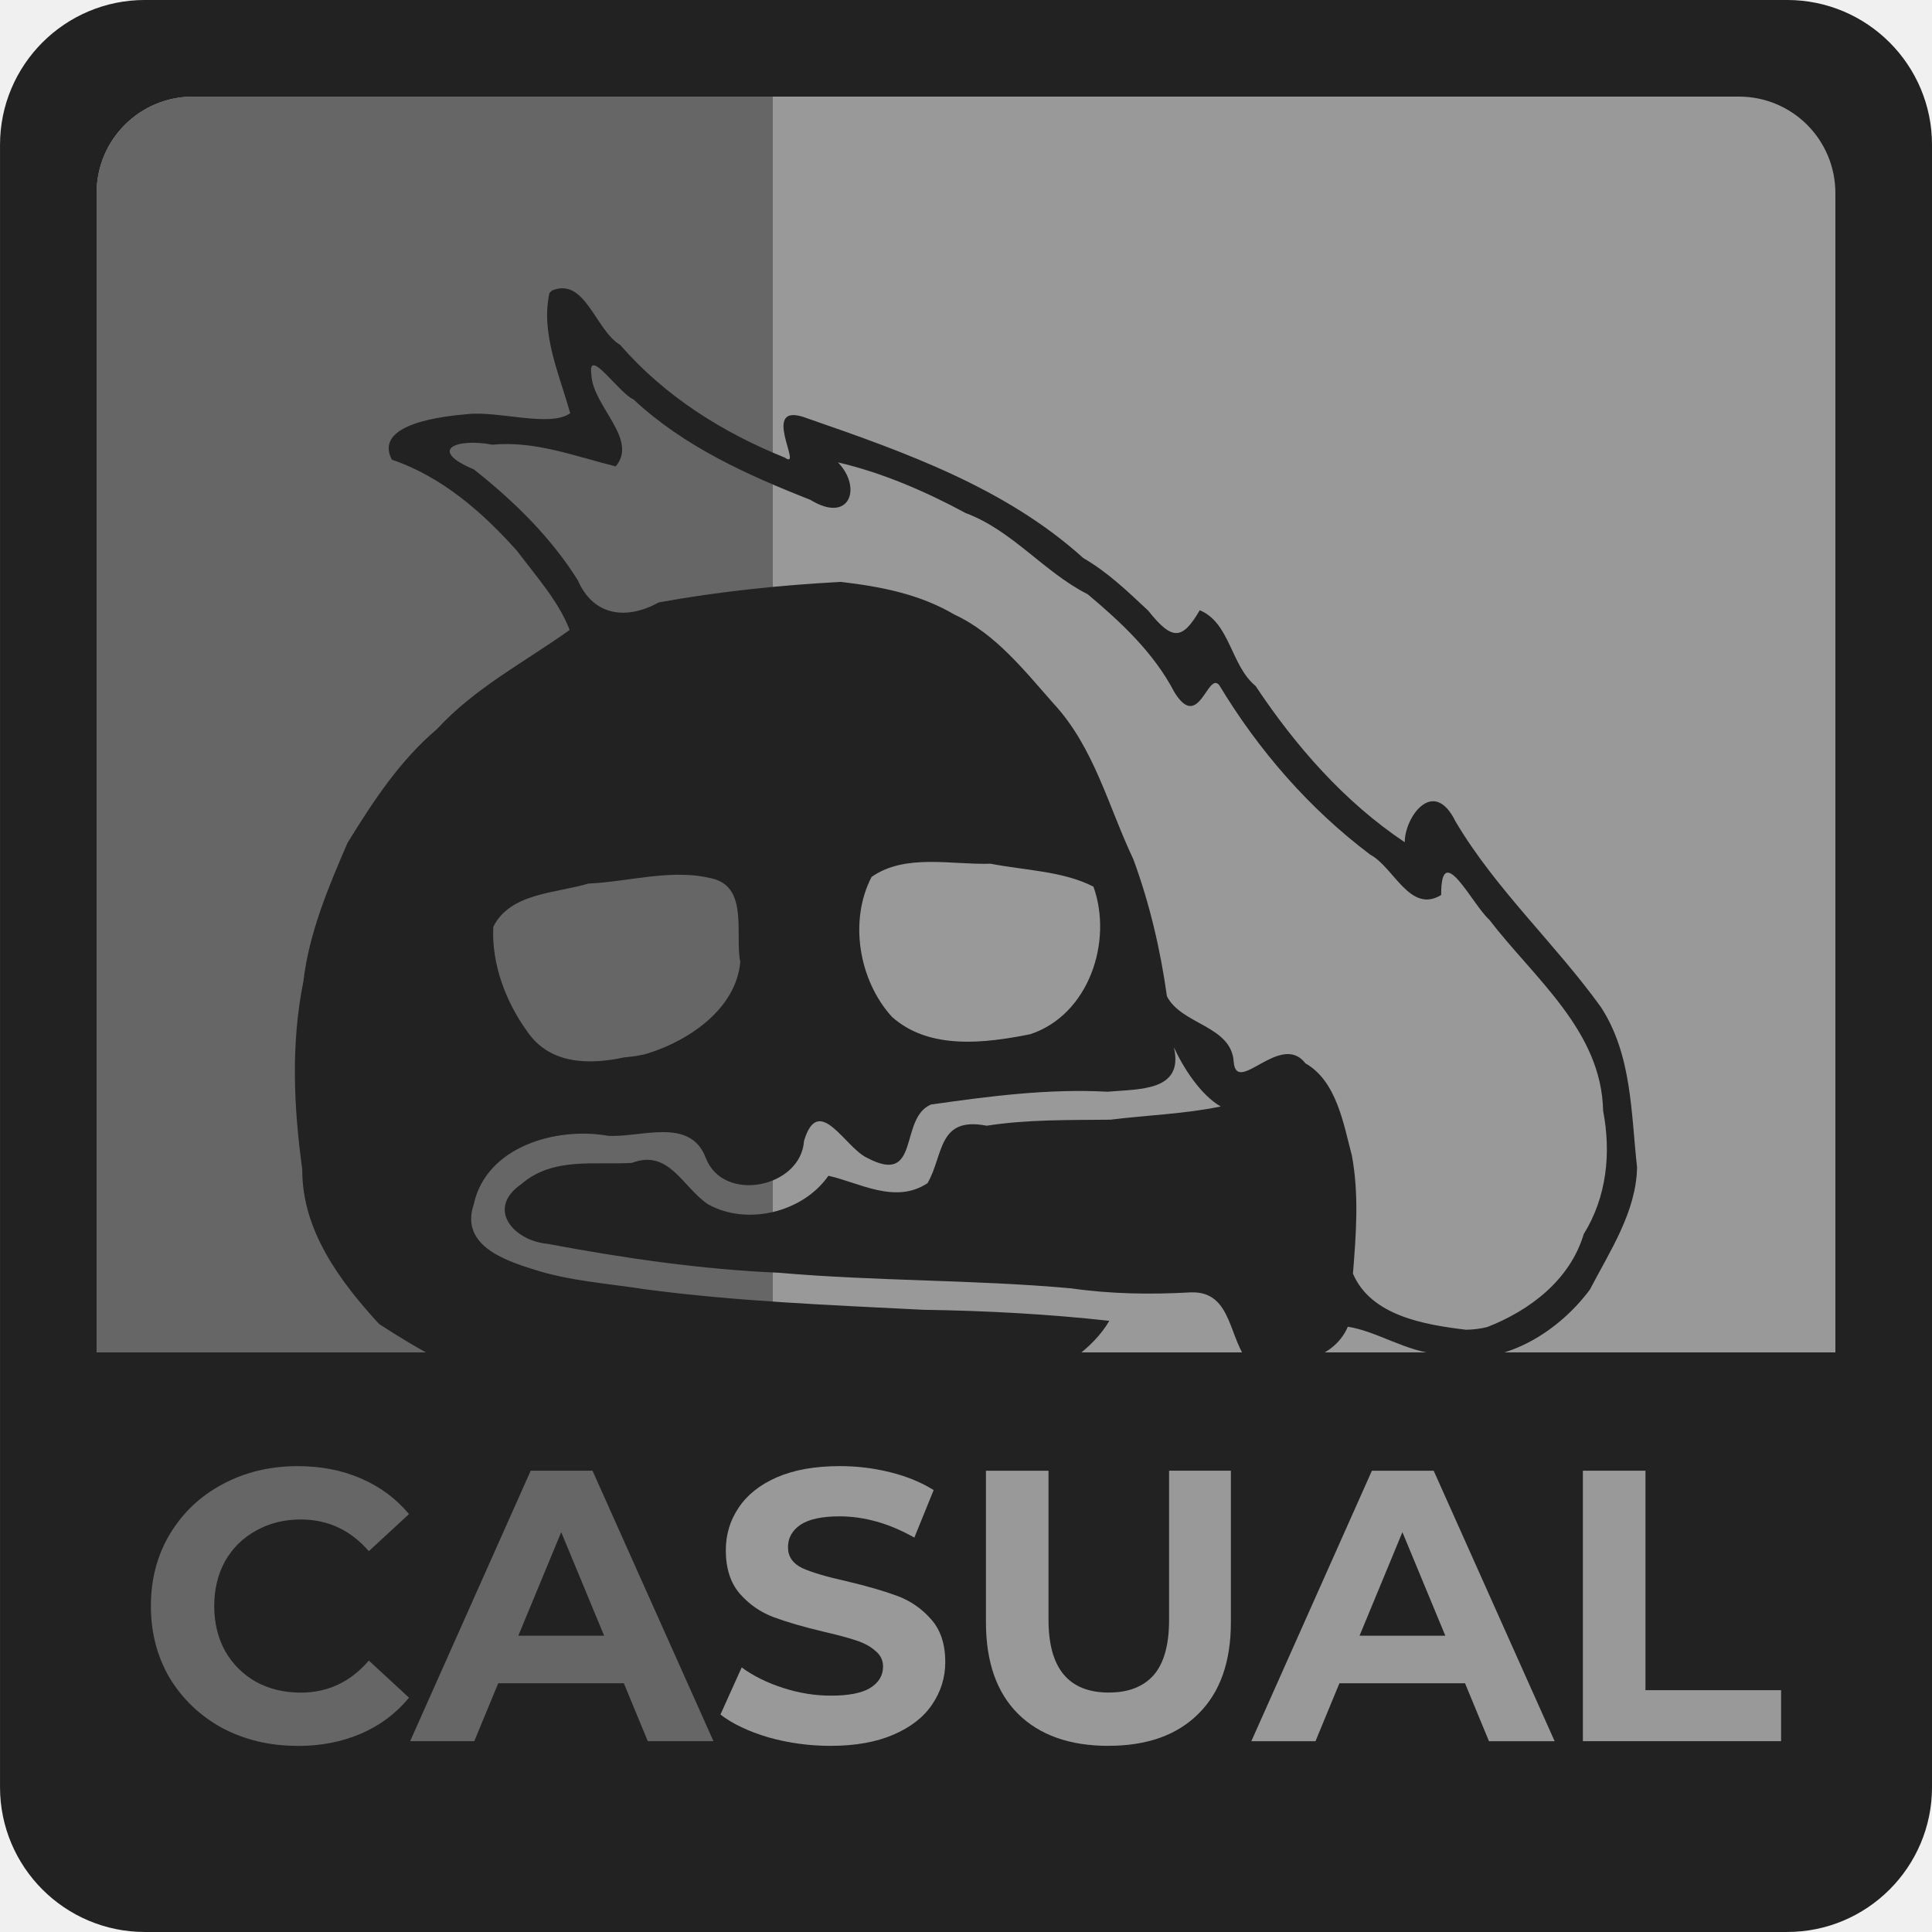
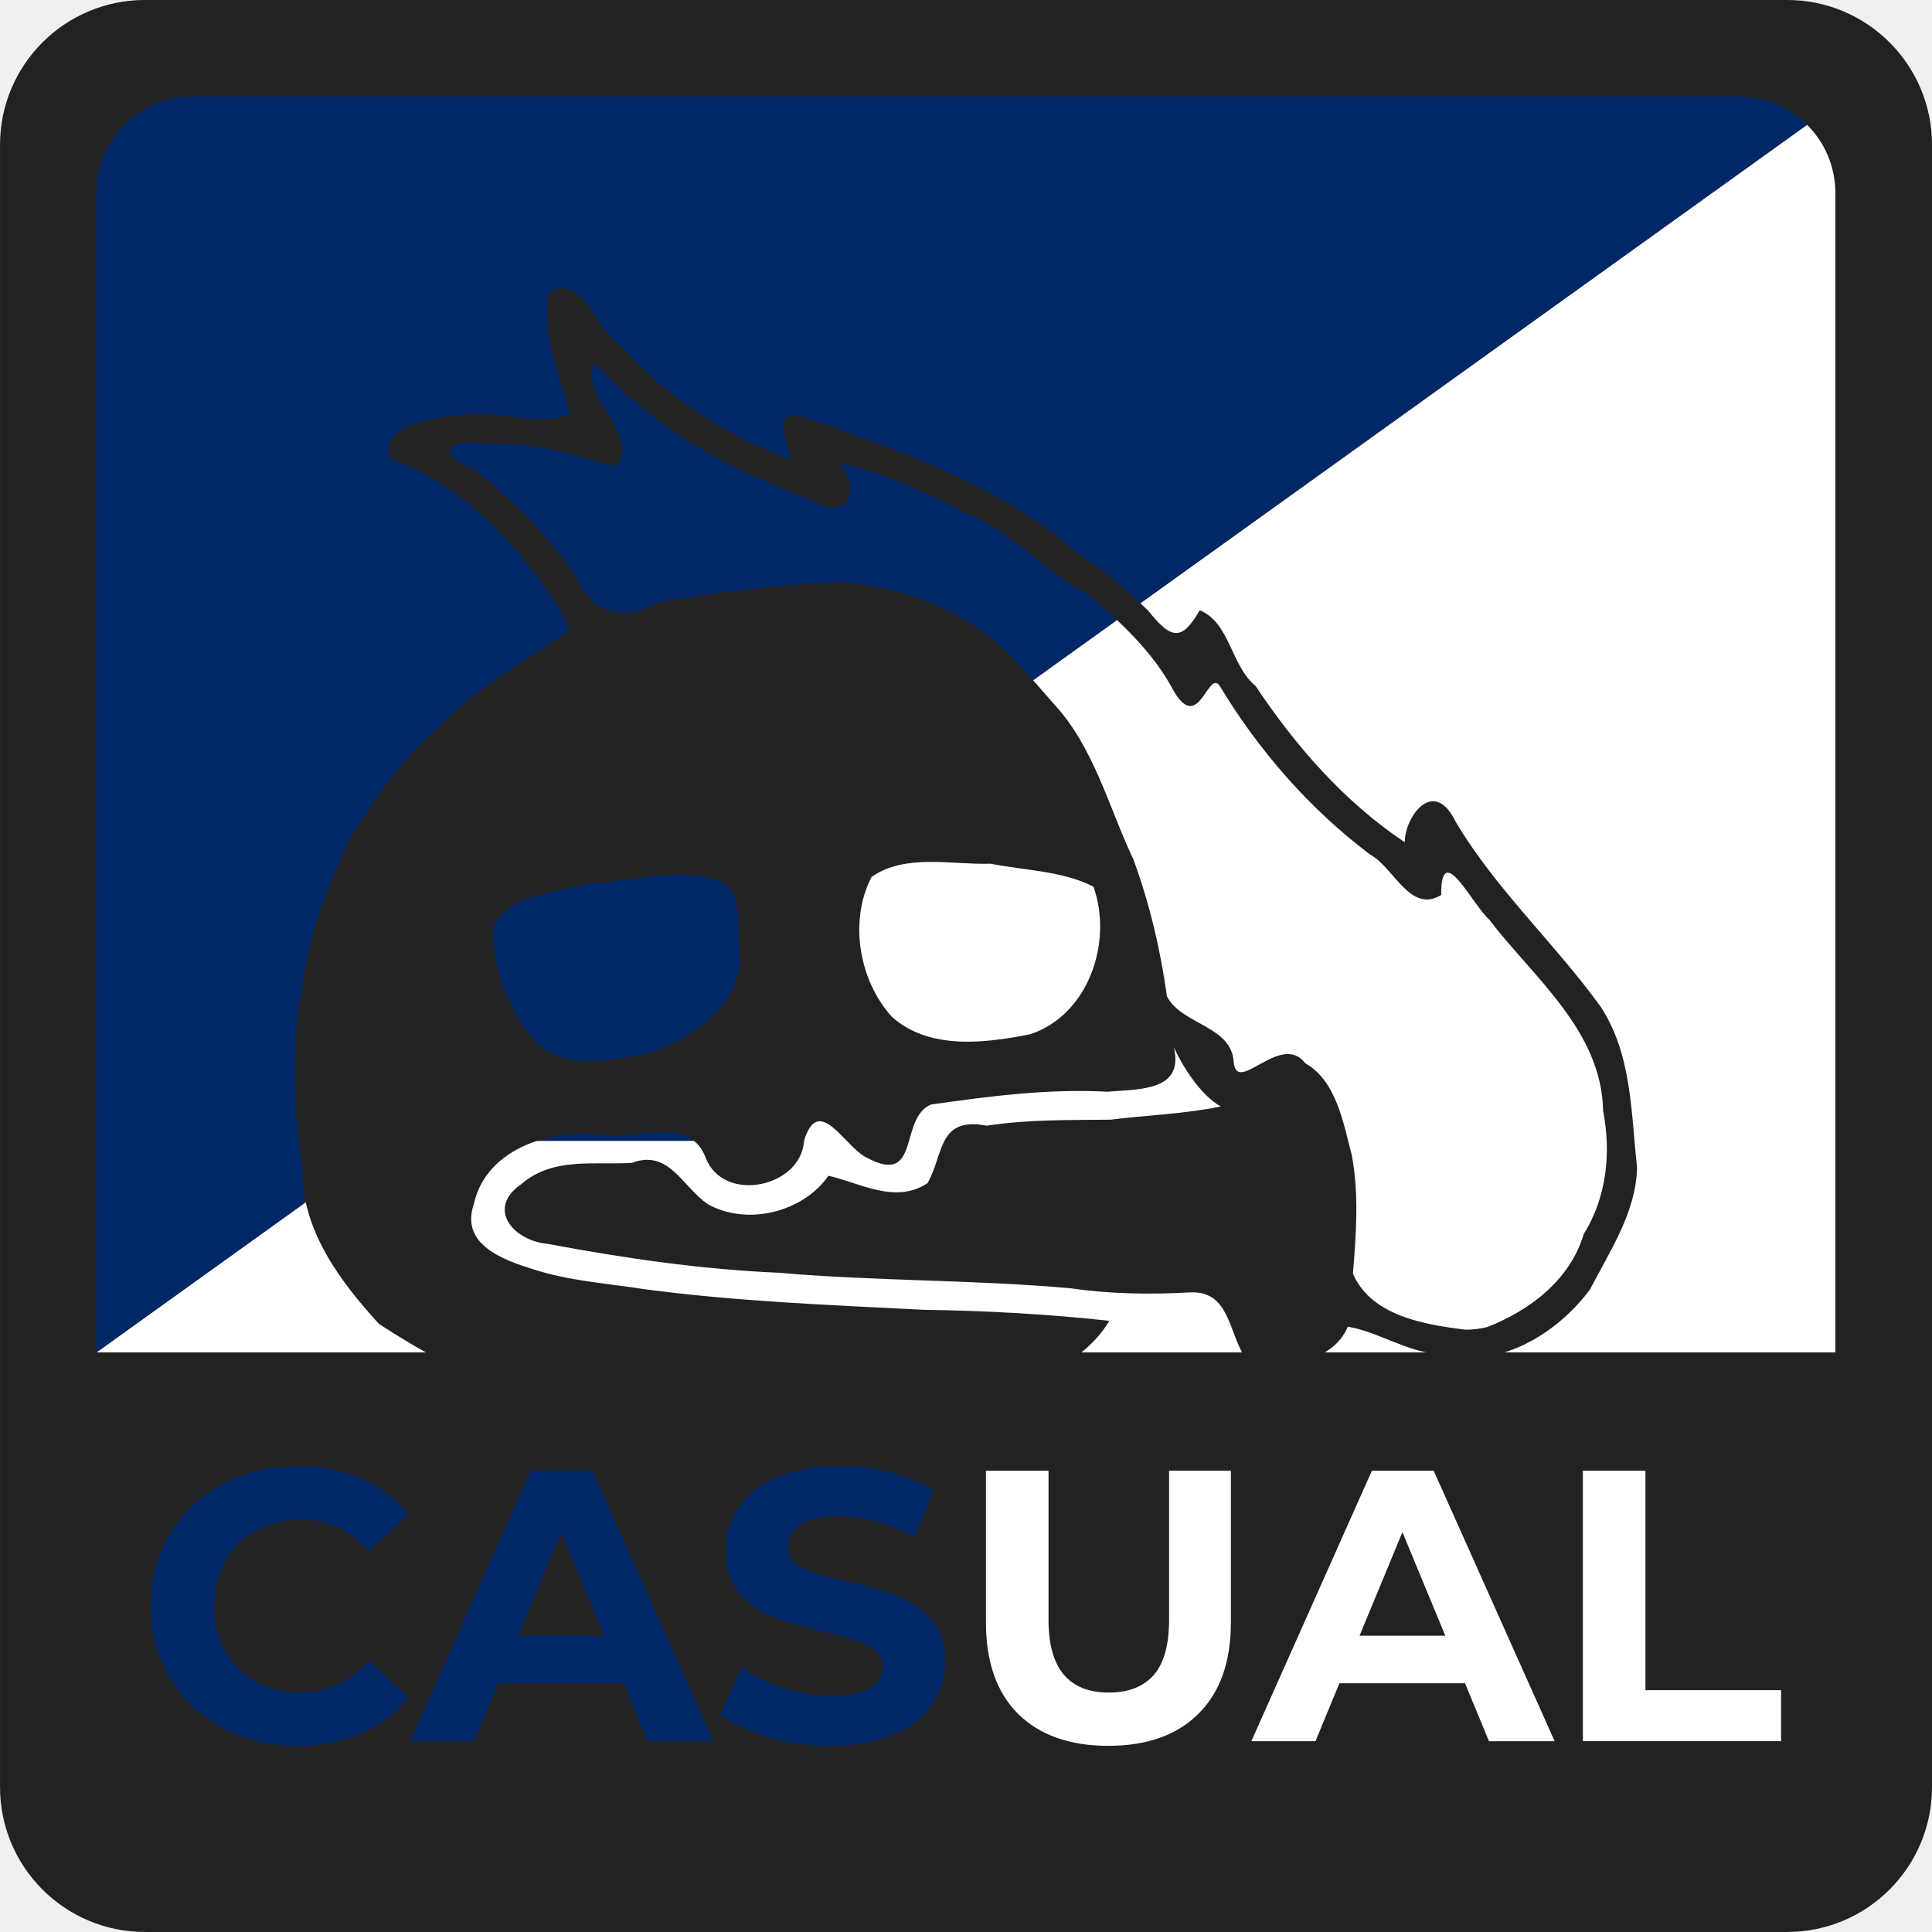
<svg xmlns="http://www.w3.org/2000/svg" xmlns:ns1="http://www.openswatchbook.org/uri/2009/osb" width="200" height="200" viewBox="0 0 52.917 52.917" version="1.1" id="svg8">
  <defs id="defs2">
    <rect x="-28.812" y="30.683" width="57.436" height="17.493" id="rect880" />
    <rect x="-74.613" y="-26.988" width="74.613" height="34.925" id="rect973" />
    <rect x="-255.23" y="125.834" width="102.525" height="46.959" id="rect873" />
    <linearGradient id="linearGradient3288" ns1:paint="solid">
      <stop style="stop-color:#000000;stop-opacity:1;" offset="0" id="stop3286" />
    </linearGradient>
    <linearGradient id="linearGradient1364" ns1:paint="solid">
      <stop style="stop-color:#ffffff;stop-opacity:1;" offset="0" id="stop1362" />
    </linearGradient>
    <rect x="293.803" y="272.59" width="25.456" height="37.83" id="rect1056" />
    <rect x="222.739" y="266.226" width="47.376" height="54.094" id="rect1050" />
    <rect x="139.3" y="246.427" width="58.336" height="48.79" id="rect1044" />
    <rect x="131.168" y="203.647" width="61.872" height="73.893" id="rect1038" />
    <rect x="81.671" y="193.04" width="63.64" height="55.508" id="rect1032" />
    <rect x="83.085" y="274.357" width="44.194" height="38.891" id="rect1026" />
    <rect x="3.536" y="269.054" width="65.761" height="53.387" id="rect1020" />
    <rect x="14.142" y="226.274" width="79.196" height="62.933" id="rect1014" />
    <rect x="11.314" y="171.827" width="36.416" height="51.619" id="rect1008" />
    <rect x="3.182" y="132.229" width="102.884" height="102.53" id="rect1002" />
  </defs>
  <g id="layer1" transform="translate(249.8045,-91.40947)">
    <rect y="91.409" x="-249.804" height="52.917" width="52.917" id="rect5238-5" style="fill:#222222;fill-opacity:1;fill-rule:nonzero;stroke:none;stroke-width:0.5;stroke-linecap:butt;stroke-linejoin:round;stroke-miterlimit:4;stroke-dasharray:none;stroke-dashoffset:0;stroke-opacity:0.909;paint-order:normal" rx="3.969" ry="3.969" />
  </g>
  <g id="layer2" style="display:inline">
-     <path id="rect5240-3" style="fill:#999999;fill-opacity:1;fill-rule:nonzero;stroke:none;stroke-width:0.5;stroke-linecap:butt;stroke-linejoin:round;stroke-miterlimit:4;stroke-dasharray:none;stroke-dashoffset:0;stroke-opacity:0.909;paint-order:normal" transform="translate(249.8045,-91.40947)" d="m -244.513,94.055 h 42.333 c 1.466,0 2.646,1.18 2.646,2.646 v 42.333 c 0,1.466 -1.18,2.646 -2.646,2.646 h -42.333 c -1.466,0 -2.646,-1.18 -2.646,-2.646 V 96.701 c 0,-1.466 1.18,-2.646 2.646,-2.646 z" />
-     <path id="path875" style="fill:#666666;fill-opacity:1;fill-rule:nonzero;stroke:none;stroke-width:0.5;stroke-linecap:butt;stroke-linejoin:round;stroke-miterlimit:4;stroke-dasharray:none;stroke-dashoffset:0;stroke-opacity:0.909;paint-order:normal" transform="translate(249.8045,-91.40947)" d="m -244.513,94.055 h 15.875 V 141.68 h -15.875 c -1.466,0 -2.646,-1.18 -2.646,-2.646 V 96.701 c 0,-1.466 1.18,-2.646 2.646,-2.646 z" />
+     <path id="rect5240-3" style="fill:#ffffff;fill-opacity:1;fill-rule:nonzero;stroke:none;stroke-width:0.5;stroke-linecap:butt;stroke-linejoin:round;stroke-miterlimit:4;stroke-dasharray:none;stroke-dashoffset:0;stroke-opacity:0.909;paint-order:normal" transform="translate(249.8045,-91.40947)" d="m -200.307,94.829 c 0.478,0.478 0.773,1.14 0.773,1.873 v 42.333 c 0,1.466 -1.18,2.646 -2.646,2.646 h -42.333 c -1.466,0 -2.646,-1.18 -2.646,-2.646 v -10.583 z" />
+     <path id="path864" style="fill:#002868;fill-opacity:1;fill-rule:nonzero;stroke:none;stroke-width:0.5;stroke-linecap:butt;stroke-linejoin:round;stroke-miterlimit:4;stroke-dasharray:none;stroke-dashoffset:0;stroke-opacity:0.909;paint-order:normal" d="m 5.286,2.64 h 42.333 c 0.733,0 1.394,0.295 1.873,0.773 L 2.64,37.036 V 5.286 C 2.64,3.82 3.82,2.64 5.286,2.64 Z" />
+     <rect style="fill:#002868;fill-opacity:1;stroke-width:1.265;stroke-linecap:round;paint-order:stroke fill markers" id="rect866" width="12.507" height="8.156" x="9.515" y="23.093" />
  </g>
  <g id="layer3" style="display:inline">
    <path id="path88810" style="fill:#222222;fill-opacity:1;stroke-width:1" d="m 15.116,7.959 c 0.908,-0.385 1.194,1.09 1.87,1.487 1.214,1.399 2.796,2.398 4.508,3.087 0.54,0.381 -0.747,-1.602 0.62,-1.074 2.67,0.925 5.426,1.9 7.557,3.826 0.675,0.391 1.209,0.909 1.776,1.438 0.651,0.818 0.928,0.827 1.414,-0.009 0.833,0.347 0.847,1.511 1.528,2.074 1.101,1.651 2.429,3.173 4.087,4.281 -0.007,-0.672 0.783,-1.813 1.392,-0.566 1.106,1.865 2.723,3.335 3.982,5.083 0.851,1.309 0.822,2.894 0.989,4.39 -0.025,1.223 -0.748,2.296 -1.293,3.347 -0.932,1.248 -2.55,2.209 -4.144,1.764 -0.876,-0.058 -1.686,-0.625 -2.485,-0.748 -0.418,0.978 -1.722,1.131 -2.66,1.03 -0.621,-0.613 -0.468,-2.018 -1.644,-1.971 -1.1,0.061 -2.187,0.046 -3.277,-0.111 -2.662,-0.24 -5.332,-0.193 -7.993,-0.426 -2.128,-0.091 -4.25,-0.399 -6.342,-0.792 -0.928,-0.081 -1.707,-0.962 -0.715,-1.642 0.861,-0.741 1.989,-0.515 3.02,-0.575 1.016,-0.39 1.387,0.661 2.084,1.132 1.067,0.597 2.602,0.225 3.3,-0.78 0.82,0.176 1.827,0.794 2.715,0.202 0.446,-0.77 0.272,-1.835 1.62,-1.573 1.127,-0.175 2.255,-0.152 3.388,-0.165 1.006,-0.125 2.033,-0.156 3.023,-0.362 -0.55,-0.311 -1.036,-1.077 -1.283,-1.62 0.282,1.213 -0.956,1.139 -1.82,1.216 -1.616,-0.088 -3.236,0.123 -4.834,0.351 -0.886,0.373 -0.273,2.244 -1.751,1.459 -0.604,-0.28 -1.326,-1.789 -1.726,-0.464 -0.083,1.281 -2.207,1.72 -2.69,0.469 -0.426,-1.132 -1.771,-0.555 -2.672,-0.607 -1.426,-0.254 -3.341,0.296 -3.683,1.873 -0.376,1.101 0.8,1.525 1.622,1.78 0.988,0.324 2.052,0.39 3.075,0.551 2.527,0.334 5.087,0.432 7.623,0.561 1.697,0.025 3.401,0.116 5.087,0.302 -0.445,0.764 -1.315,1.328 -2.157,1.684 -1.254,0.839 -2.832,0.645 -4.261,0.883 -1.719,0.032 -3.443,0.019 -5.162,-0.083 C 17.131,38.524 15.417,38.545 13.826,37.921 12.582,37.616 11.444,36.952 10.382,36.263 9.307,35.09 8.268,33.696 8.279,32.028 8.043,30.317 7.966,28.583 8.31,26.878 8.464,25.554 8.992,24.307 9.515,23.093 c 0.696,-1.135 1.436,-2.262 2.46,-3.129 1.031,-1.124 2.405,-1.836 3.627,-2.709 -0.292,-0.776 -0.923,-1.476 -1.435,-2.16 -0.95,-1.065 -2.062,-2.039 -3.435,-2.505 -0.511,-0.986 1.4,-1.189 2.078,-1.248 0.868,-0.091 2.247,0.37 2.808,-0.023 C 15.322,10.255 14.807,9.14 15.048,8.028 l 0.069,-0.069 m 2.661,20.882 c 1.13,-0.36 2.382,-1.226 2.498,-2.491 -0.149,-0.731 0.217,-1.995 -0.707,-2.271 -1.122,-0.309 -2.308,0.071 -3.454,0.122 -0.882,0.266 -2.138,0.251 -2.603,1.182 -0.056,1.004 0.341,2.059 0.927,2.866 0.616,0.907 1.689,0.92 2.663,0.712 0.228,-0.022 0.458,-0.048 0.677,-0.12 m 10.445,-0.516 c 1.597,-0.53 2.264,-2.538 1.725,-4.04 -0.834,-0.429 -1.881,-0.445 -2.816,-0.628 -1.07,0.035 -2.334,-0.286 -3.26,0.361 -0.626,1.199 -0.348,2.837 0.555,3.831 1.024,0.919 2.556,0.725 3.796,0.477 m 12.503,8.025 c 1.175,-0.458 2.275,-1.291 2.651,-2.55 0.631,-1.017 0.754,-2.217 0.531,-3.377 -0.043,-2.196 -1.897,-3.637 -3.119,-5.235 -0.456,-0.4 -1.328,-2.221 -1.316,-0.675 -0.856,0.521 -1.295,-0.761 -1.943,-1.105 -1.668,-1.256 -3.057,-2.853 -4.133,-4.638 -0.319,-0.407 -0.557,1.295 -1.235,0.183 -0.558,-1.072 -1.457,-1.911 -2.37,-2.677 -1.202,-0.608 -2.059,-1.745 -3.345,-2.225 -1.103,-0.595 -2.281,-1.104 -3.497,-1.388 0.668,0.688 0.33,1.693 -0.756,1.026 -1.734,-0.682 -3.467,-1.463 -4.846,-2.752 -0.381,-0.153 -1.265,-1.482 -1.151,-0.674 0.034,0.858 1.296,1.767 0.666,2.51 -1.109,-0.274 -2.204,-0.705 -3.376,-0.594 -0.983,-0.186 -1.793,0.136 -0.508,0.677 1.093,0.865 2.108,1.856 2.847,3.038 0.43,0.985 1.336,1.09 2.218,0.605 1.643,-0.3 3.319,-0.472 4.985,-0.562 1.085,0.127 2.159,0.332 3.111,0.895 1.126,0.522 1.919,1.538 2.723,2.446 1.106,1.197 1.494,2.815 2.178,4.256 0.448,1.217 0.741,2.473 0.92,3.753 0.399,0.782 1.768,0.802 1.829,1.796 0.077,0.942 1.287,-0.843 1.964,0.04 0.852,0.487 1.039,1.642 1.272,2.523 0.2,1.073 0.116,2.161 0.03,3.238 0.496,1.159 1.972,1.401 3.096,1.536 0.194,-0.002 0.387,-0.026 0.575,-0.072" />
    <path id="path5244-6" d="m 1.455,37.042 v 8.334 c 0,3.078 2.478,5.556 5.556,5.556 H 45.905 c 3.078,0 5.556,-2.478 5.556,-5.556 v -8.334 z" style="fill:#222222;fill-opacity:1;fill-rule:nonzero;stroke:none;stroke-width:0.5;stroke-linecap:butt;stroke-linejoin:round;stroke-miterlimit:4;stroke-dasharray:none;stroke-dashoffset:0;stroke-opacity:0.909;paint-order:normal" />
    <g aria-label="CASUAL" transform="translate(32.53266,7.282455)" id="text878" style="font-style:normal;font-weight:normal;font-size:10.583px;line-height:1.25;font-family:sans-serif;white-space:pre;shape-inside:url(#rect880);fill:#000000;fill-opacity:1;stroke:none">
-       <path d="m -24.389,40.536 q -1.132,0 -2.053,-0.487 -0.91,-0.497 -1.439,-1.365 -0.519,-0.878 -0.519,-1.979 0,-1.101 0.519,-1.968 0.529,-0.878 1.439,-1.365 0.921,-0.497 2.064,-0.497 0.963,0 1.736,0.339 0.783,0.339 1.312,0.974 l -1.101,1.016 q -0.751,-0.868 -1.863,-0.868 -0.688,0 -1.228,0.307 -0.54,0.296 -0.847,0.836 -0.296,0.54 -0.296,1.228 0,0.688 0.296,1.228 0.307,0.54 0.847,0.847 0.54,0.296 1.228,0.296 1.111,0 1.863,-0.878 l 1.101,1.016 q -0.529,0.646 -1.312,0.984 -0.783,0.339 -1.746,0.339 z" style="font-style:normal;font-variant:normal;font-weight:bold;font-stretch:normal;font-family:Montserrat;-inkscape-font-specification:'Montserrat Bold';fill:#666666;fill-opacity:1" id="path884" />
-       <path d="m -15.446,38.821 h -3.44 l -0.656,1.587 h -1.757 l 3.302,-7.408 h 1.693 l 3.313,7.408 h -1.799 z m -0.54,-1.302 -1.175,-2.836 -1.175,2.836 z" style="font-style:normal;font-variant:normal;font-weight:bold;font-stretch:normal;font-family:Montserrat;-inkscape-font-specification:'Montserrat Bold';fill:#666666;fill-opacity:1" id="path886" />
-       <path d="m -9.784,40.536 q -0.878,0 -1.704,-0.233 -0.815,-0.243 -1.312,-0.624 l 0.582,-1.291 q 0.476,0.349 1.132,0.561 0.656,0.212 1.312,0.212 0.73,0 1.079,-0.212 0.349,-0.222 0.349,-0.582 0,-0.265 -0.212,-0.434 -0.201,-0.18 -0.529,-0.286 -0.317,-0.106 -0.868,-0.233 -0.847,-0.201 -1.386,-0.402 -0.54,-0.201 -0.931,-0.646 -0.381,-0.444 -0.381,-1.185 0,-0.646 0.349,-1.164 0.349,-0.529 1.048,-0.836 0.709,-0.307 1.725,-0.307 0.709,0 1.386,0.169 0.677,0.169 1.185,0.487 l -0.529,1.302 q -1.027,-0.582 -2.053,-0.582 -0.72,0 -1.069,0.233 -0.339,0.233 -0.339,0.614 0,0.381 0.392,0.571 0.402,0.18 1.217,0.36 0.847,0.201 1.386,0.402 0.54,0.201 0.921,0.635 0.392,0.434 0.392,1.175 0,0.635 -0.36,1.164 -0.349,0.519 -1.058,0.825 -0.709,0.307 -1.725,0.307 z" style="font-style:normal;font-variant:normal;font-weight:bold;font-stretch:normal;font-family:Montserrat;-inkscape-font-specification:'Montserrat Bold';fill:#999999;fill-opacity:1" id="path888" />
-       <path d="m -2.174,40.536 q -1.587,0 -2.476,-0.878 -0.878,-0.878 -0.878,-2.508 v -4.149 h 1.714 v 4.085 q 0,1.99 1.651,1.99 0.804,0 1.228,-0.476 0.423,-0.487 0.423,-1.513 V 33 H 1.181 v 4.149 q 0,1.63 -0.889,2.508 -0.878,0.878 -2.466,0.878 z" style="font-style:normal;font-variant:normal;font-weight:bold;font-stretch:normal;font-family:Montserrat;-inkscape-font-specification:'Montserrat Bold';fill:#999999;fill-opacity:1" id="path890" />
-       <path d="M 7.594,38.821 H 4.154 L 3.498,40.409 H 1.741 l 3.302,-7.408 h 1.693 l 3.313,7.408 H 8.25 Z M 7.054,37.519 5.879,34.683 4.705,37.519 Z" style="font-style:normal;font-variant:normal;font-weight:bold;font-stretch:normal;font-family:Montserrat;-inkscape-font-specification:'Montserrat Bold';fill:#999999;fill-opacity:1" id="path892" />
-       <path d="m 10.822,33 h 1.714 v 6.011 h 3.715 v 1.397 h -5.429 z" style="font-style:normal;font-variant:normal;font-weight:bold;font-stretch:normal;font-family:Montserrat;-inkscape-font-specification:'Montserrat Bold';fill:#999999;fill-opacity:1" id="path894" />
+       <path d="m -24.389,40.536 q -1.132,0 -2.053,-0.487 -0.91,-0.497 -1.439,-1.365 -0.519,-0.878 -0.519,-1.979 0,-1.101 0.519,-1.968 0.529,-0.878 1.439,-1.365 0.921,-0.497 2.064,-0.497 0.963,0 1.736,0.339 0.783,0.339 1.312,0.974 l -1.101,1.016 q -0.751,-0.868 -1.863,-0.868 -0.688,0 -1.228,0.307 -0.54,0.296 -0.847,0.836 -0.296,0.54 -0.296,1.228 0,0.688 0.296,1.228 0.307,0.54 0.847,0.847 0.54,0.296 1.228,0.296 1.111,0 1.863,-0.878 l 1.101,1.016 q -0.529,0.646 -1.312,0.984 -0.783,0.339 -1.746,0.339 z" style="font-style:normal;font-variant:normal;font-weight:bold;font-stretch:normal;font-family:Montserrat;-inkscape-font-specification:'Montserrat Bold';fill:#002868;fill-opacity:1" id="path884" />
+       <path d="m -15.446,38.821 h -3.44 l -0.656,1.587 h -1.757 l 3.302,-7.408 h 1.693 l 3.313,7.408 h -1.799 z m -0.54,-1.302 -1.175,-2.836 -1.175,2.836 z" style="font-style:normal;font-variant:normal;font-weight:bold;font-stretch:normal;font-family:Montserrat;-inkscape-font-specification:'Montserrat Bold';fill:#002868;fill-opacity:1" id="path886" />
+       <path d="m -9.784,40.536 q -0.878,0 -1.704,-0.233 -0.815,-0.243 -1.312,-0.624 l 0.582,-1.291 q 0.476,0.349 1.132,0.561 0.656,0.212 1.312,0.212 0.73,0 1.079,-0.212 0.349,-0.222 0.349,-0.582 0,-0.265 -0.212,-0.434 -0.201,-0.18 -0.529,-0.286 -0.317,-0.106 -0.868,-0.233 -0.847,-0.201 -1.386,-0.402 -0.54,-0.201 -0.931,-0.646 -0.381,-0.444 -0.381,-1.185 0,-0.646 0.349,-1.164 0.349,-0.529 1.048,-0.836 0.709,-0.307 1.725,-0.307 0.709,0 1.386,0.169 0.677,0.169 1.185,0.487 l -0.529,1.302 q -1.027,-0.582 -2.053,-0.582 -0.72,0 -1.069,0.233 -0.339,0.233 -0.339,0.614 0,0.381 0.392,0.571 0.402,0.18 1.217,0.36 0.847,0.201 1.386,0.402 0.54,0.201 0.921,0.635 0.392,0.434 0.392,1.175 0,0.635 -0.36,1.164 -0.349,0.519 -1.058,0.825 -0.709,0.307 -1.725,0.307 z" style="font-style:normal;font-variant:normal;font-weight:bold;font-stretch:normal;font-family:Montserrat;-inkscape-font-specification:'Montserrat Bold';fill:#002868;fill-opacity:1" id="path888" />
+       <path d="m -2.174,40.536 q -1.587,0 -2.476,-0.878 -0.878,-0.878 -0.878,-2.508 v -4.149 h 1.714 v 4.085 q 0,1.99 1.651,1.99 0.804,0 1.228,-0.476 0.423,-0.487 0.423,-1.513 V 33 H 1.181 v 4.149 q 0,1.63 -0.889,2.508 -0.878,0.878 -2.466,0.878 z" style="font-style:normal;font-variant:normal;font-weight:bold;font-stretch:normal;font-family:Montserrat;-inkscape-font-specification:'Montserrat Bold';fill:#ffffff;fill-opacity:1" id="path890" />
+       <path d="M 7.594,38.821 H 4.154 L 3.498,40.409 H 1.741 l 3.302,-7.408 h 1.693 l 3.313,7.408 H 8.25 Z M 7.054,37.519 5.879,34.683 4.705,37.519 Z" style="font-style:normal;font-variant:normal;font-weight:bold;font-stretch:normal;font-family:Montserrat;-inkscape-font-specification:'Montserrat Bold';fill:#ffffff;fill-opacity:1" id="path892" />
+       <path d="m 10.822,33 h 1.714 v 6.011 h 3.715 v 1.397 h -5.429 z" style="font-style:normal;font-variant:normal;font-weight:bold;font-stretch:normal;font-family:Montserrat;-inkscape-font-specification:'Montserrat Bold';fill:#ffffff;fill-opacity:1" id="path894" />
    </g>
  </g>
</svg>
